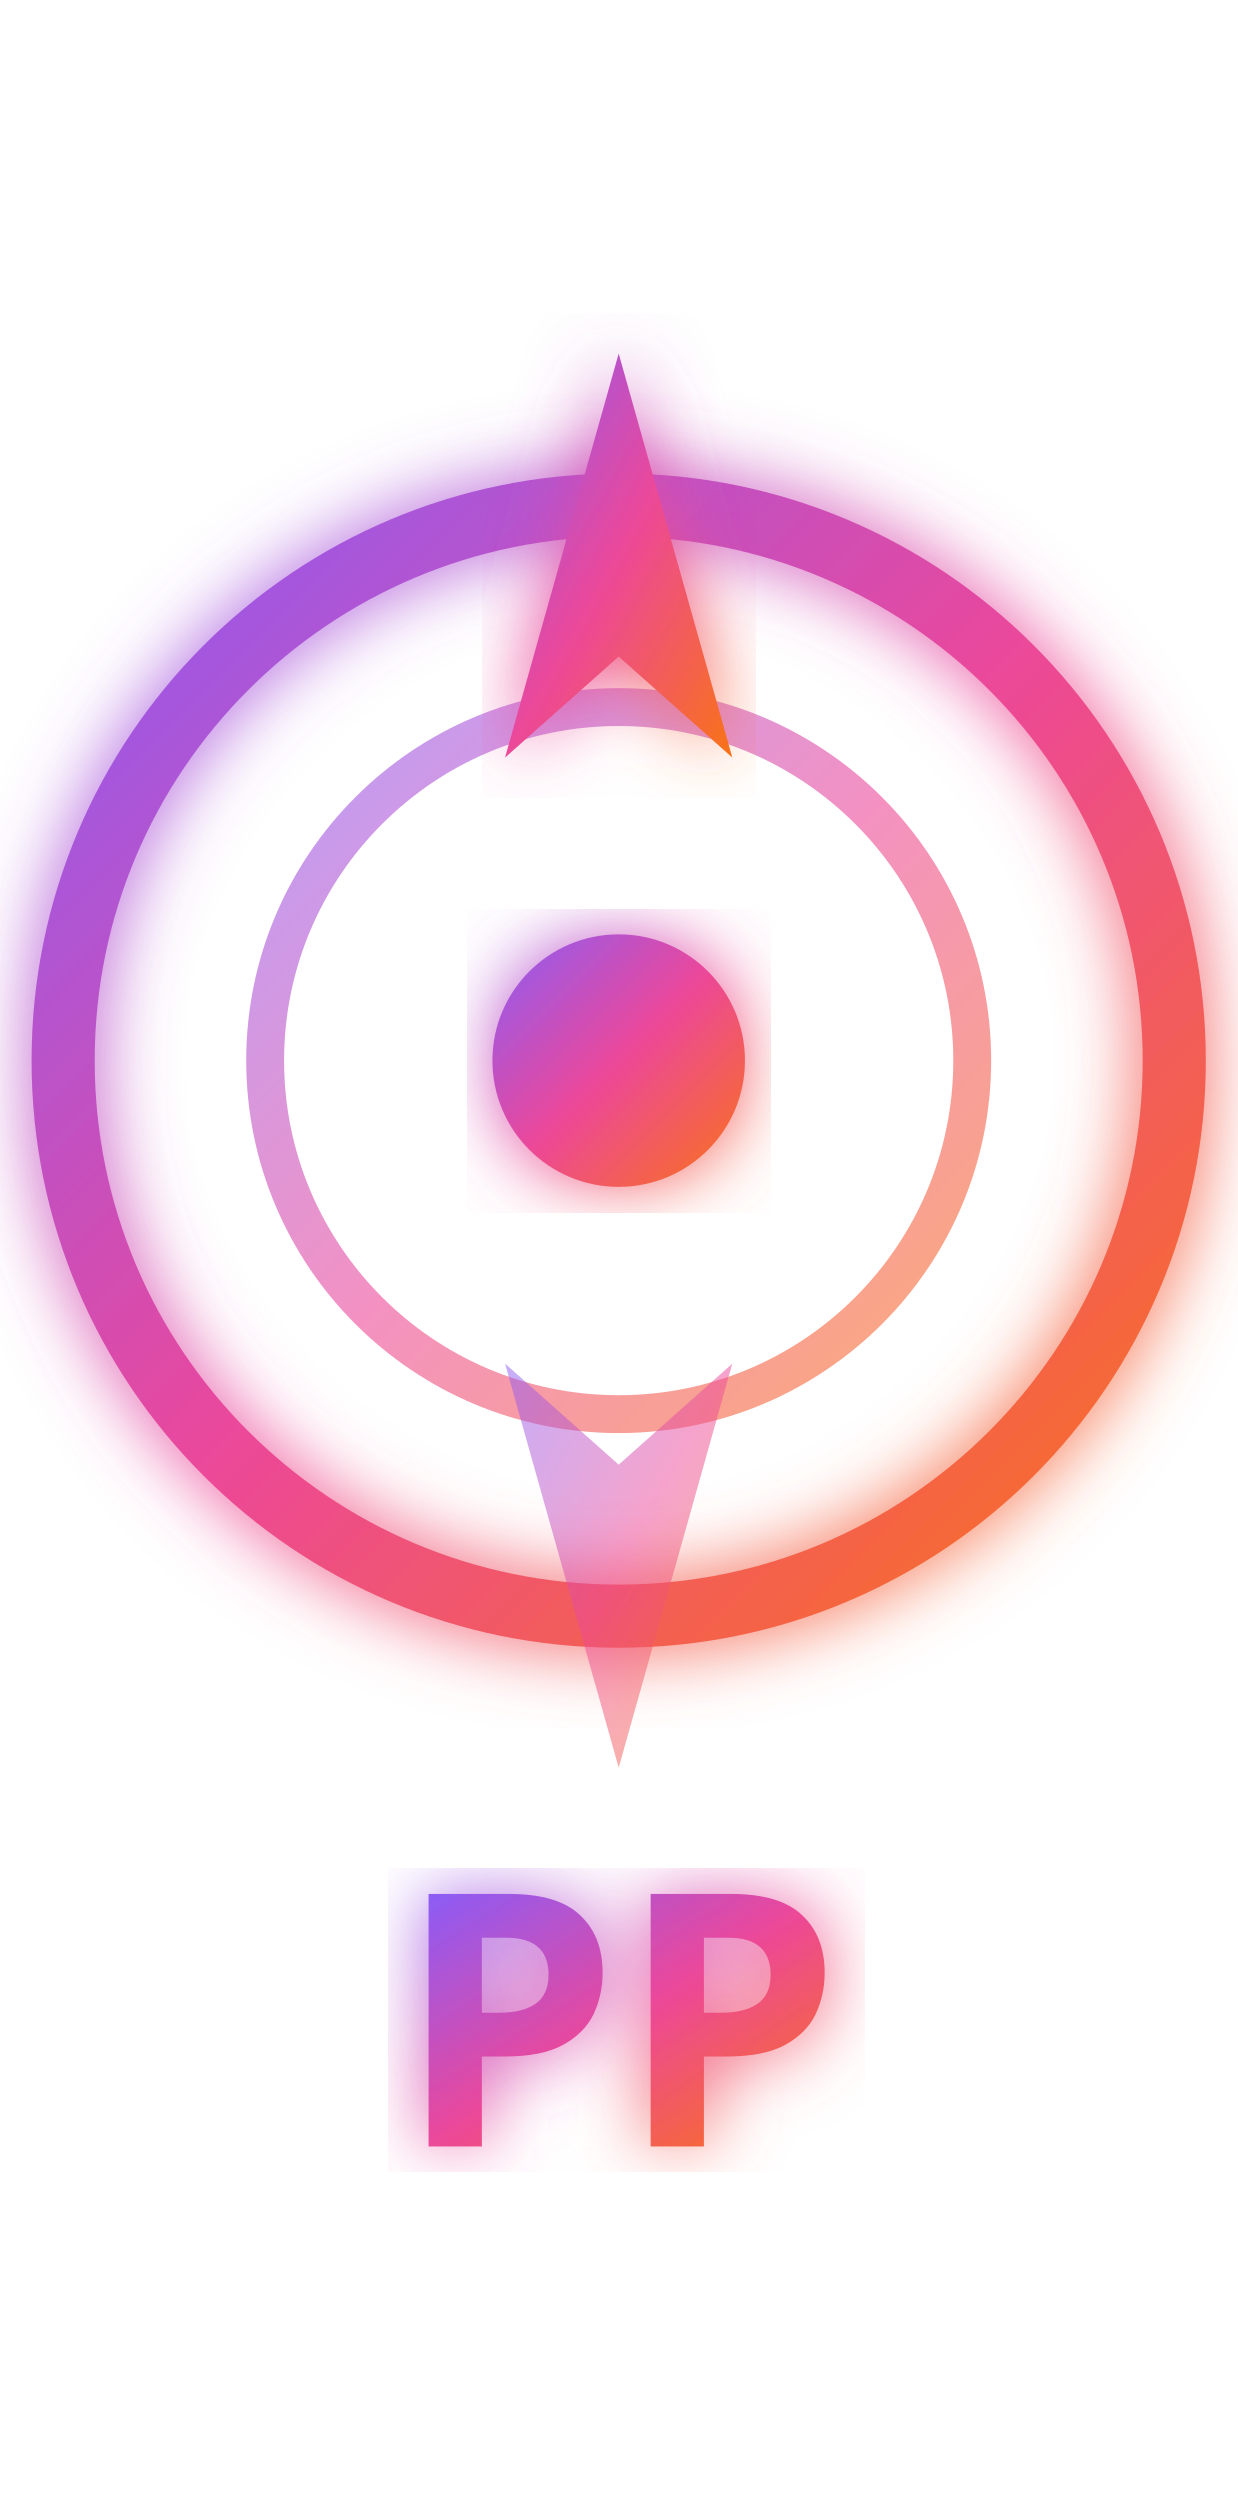
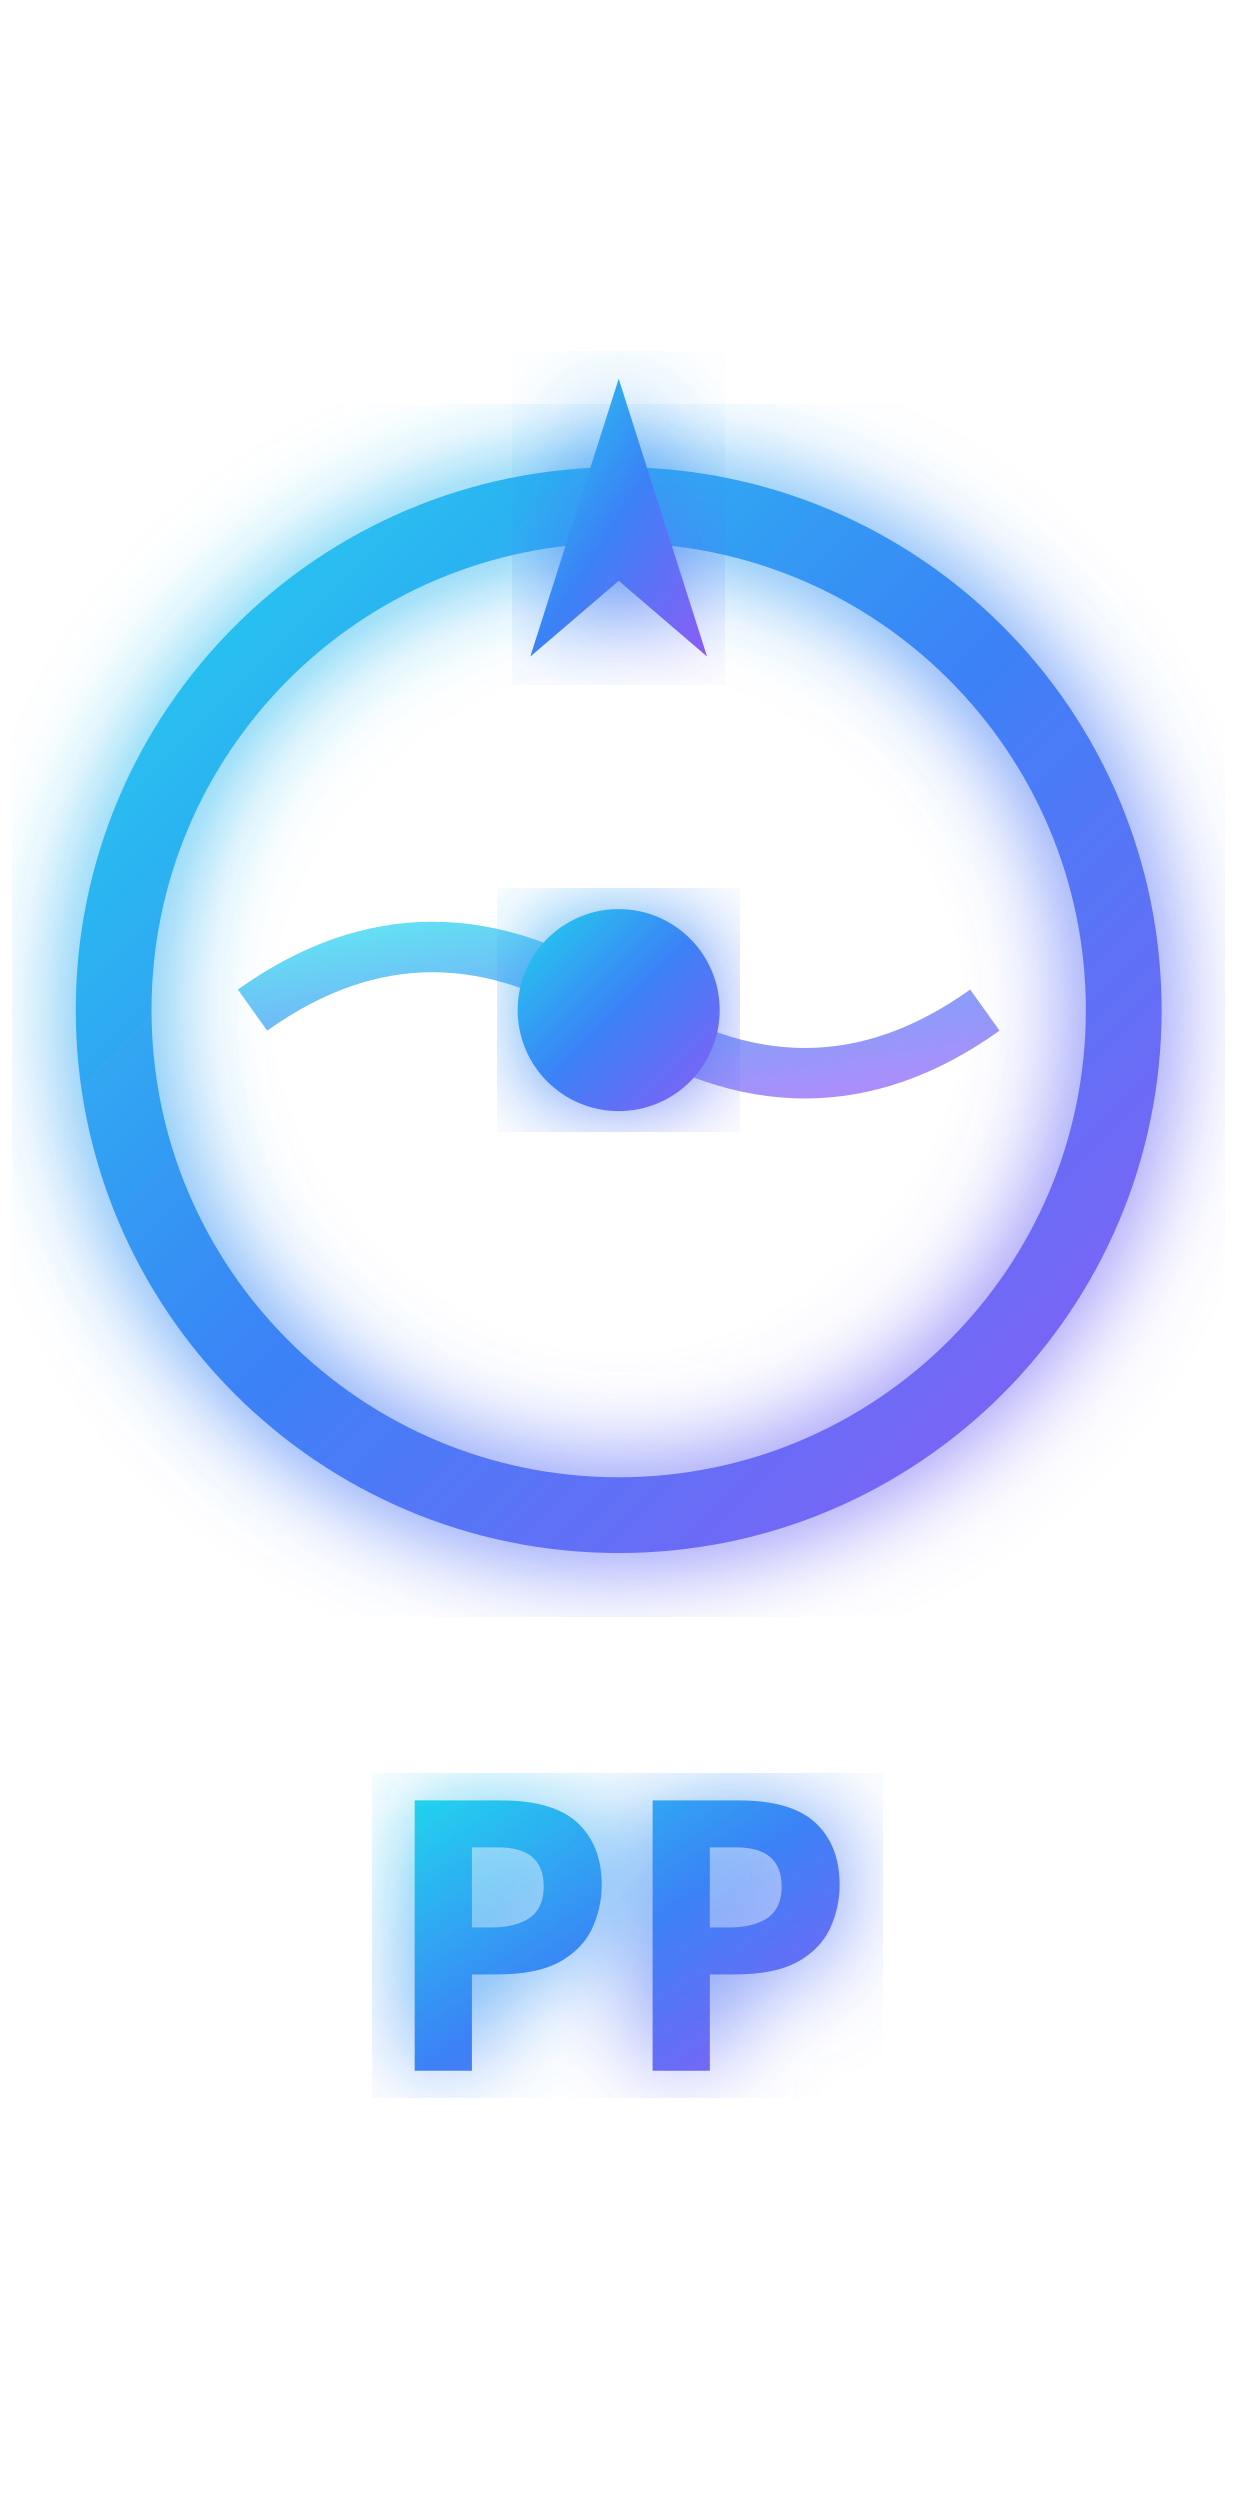
<svg xmlns="http://www.w3.org/2000/svg" width="49" height="99" viewBox="0 0 49 99">
  <defs>
    <linearGradient id="grad" x1="0%" y1="0%" x2="100%" y2="100%">
-       <stop offset="0%" style="stop-color:#8b5cf6" />
-       <stop offset="50%" style="stop-color:#ec4899" />
-       <stop offset="100%" style="stop-color:#f97316" />
+       <stop offset="0%" style="stop-color:#22d3ee" />
+       <stop offset="50%" style="stop-color:#3b82f6" />
+       <stop offset="100%" style="stop-color:#8b5cf6" />
    </linearGradient>
    <filter id="glow">
-       <feGaussianBlur stdDeviation="1.5" result="blur" />
+       <feGaussianBlur stdDeviation="2" result="blur" />
      <feMerge>
        <feMergeNode in="blur" />
        <feMergeNode in="SourceGraphic" />
      </feMerge>
    </filter>
  </defs>
-   <circle cx="24.5" cy="42" r="22" fill="none" stroke="url(#grad)" stroke-width="2.5" filter="url(#glow)" />
-   <circle cx="24.5" cy="42" r="14" fill="none" stroke="url(#grad)" stroke-width="1.5" opacity="0.6" />
-   <circle cx="24.5" cy="42" r="5" fill="url(#grad)" filter="url(#glow)" />
-   <path d="M24.5 14 L29 30 L24.5 26 L20 30 Z" fill="url(#grad)" filter="url(#glow)" />
-   <path d="M24.5 70 L29 54 L24.5 58 L20 54 Z" fill="url(#grad)" opacity="0.5" />
-   <text x="24.5" y="85" font-family="system-ui, sans-serif" font-size="14" fill="url(#grad)" text-anchor="middle" font-weight="700" filter="url(#glow)">PP</text>
+   <circle cx="24.5" cy="40" r="20" fill="none" stroke="url(#grad)" stroke-width="3" filter="url(#glow)" />
+   <path d="M10 40 Q17 35, 24.5 40 T39 40" fill="none" stroke="url(#grad)" stroke-width="2" opacity="0.7" />
+   <circle cx="24.5" cy="40" r="4" fill="url(#grad)" filter="url(#glow)" />
+   <path d="M24.5 15 L28 26 L24.5 23 L21 26 Z" fill="url(#grad)" filter="url(#glow)" />
+   <text x="24.5" y="82" font-family="system-ui, sans-serif" font-size="15" fill="url(#grad)" text-anchor="middle" font-weight="800" filter="url(#glow)">PP</text>
</svg>
